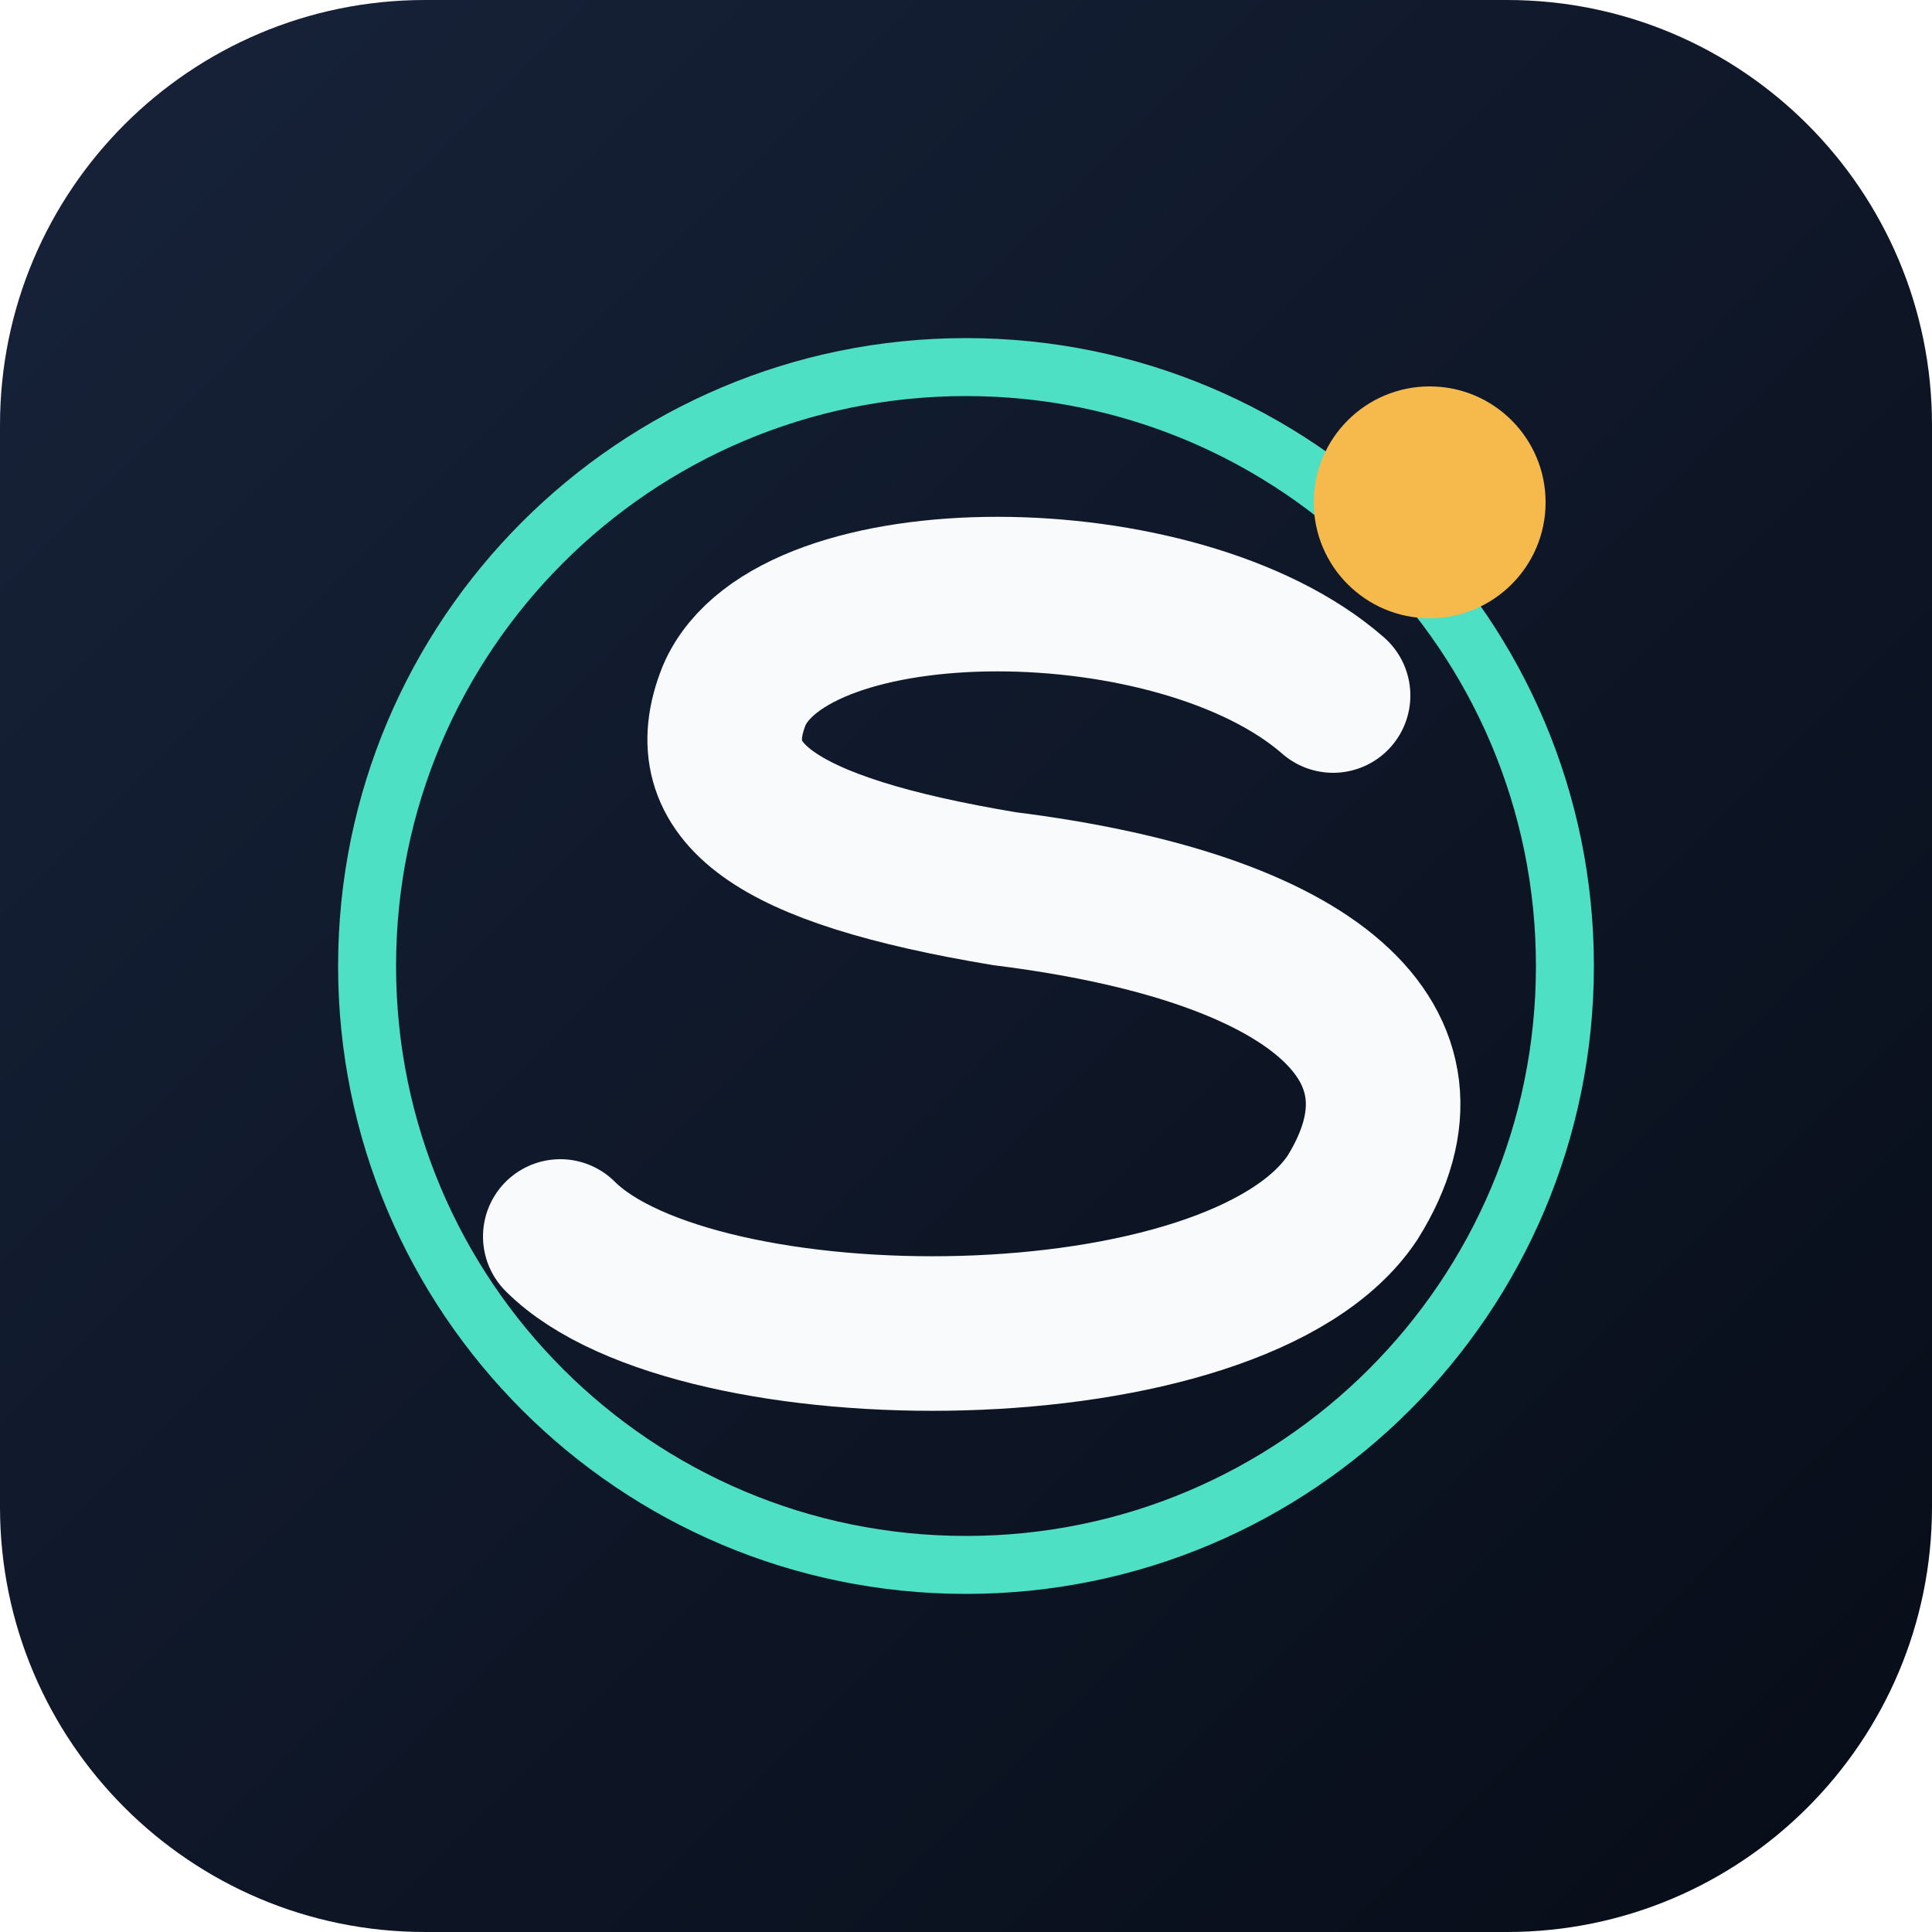
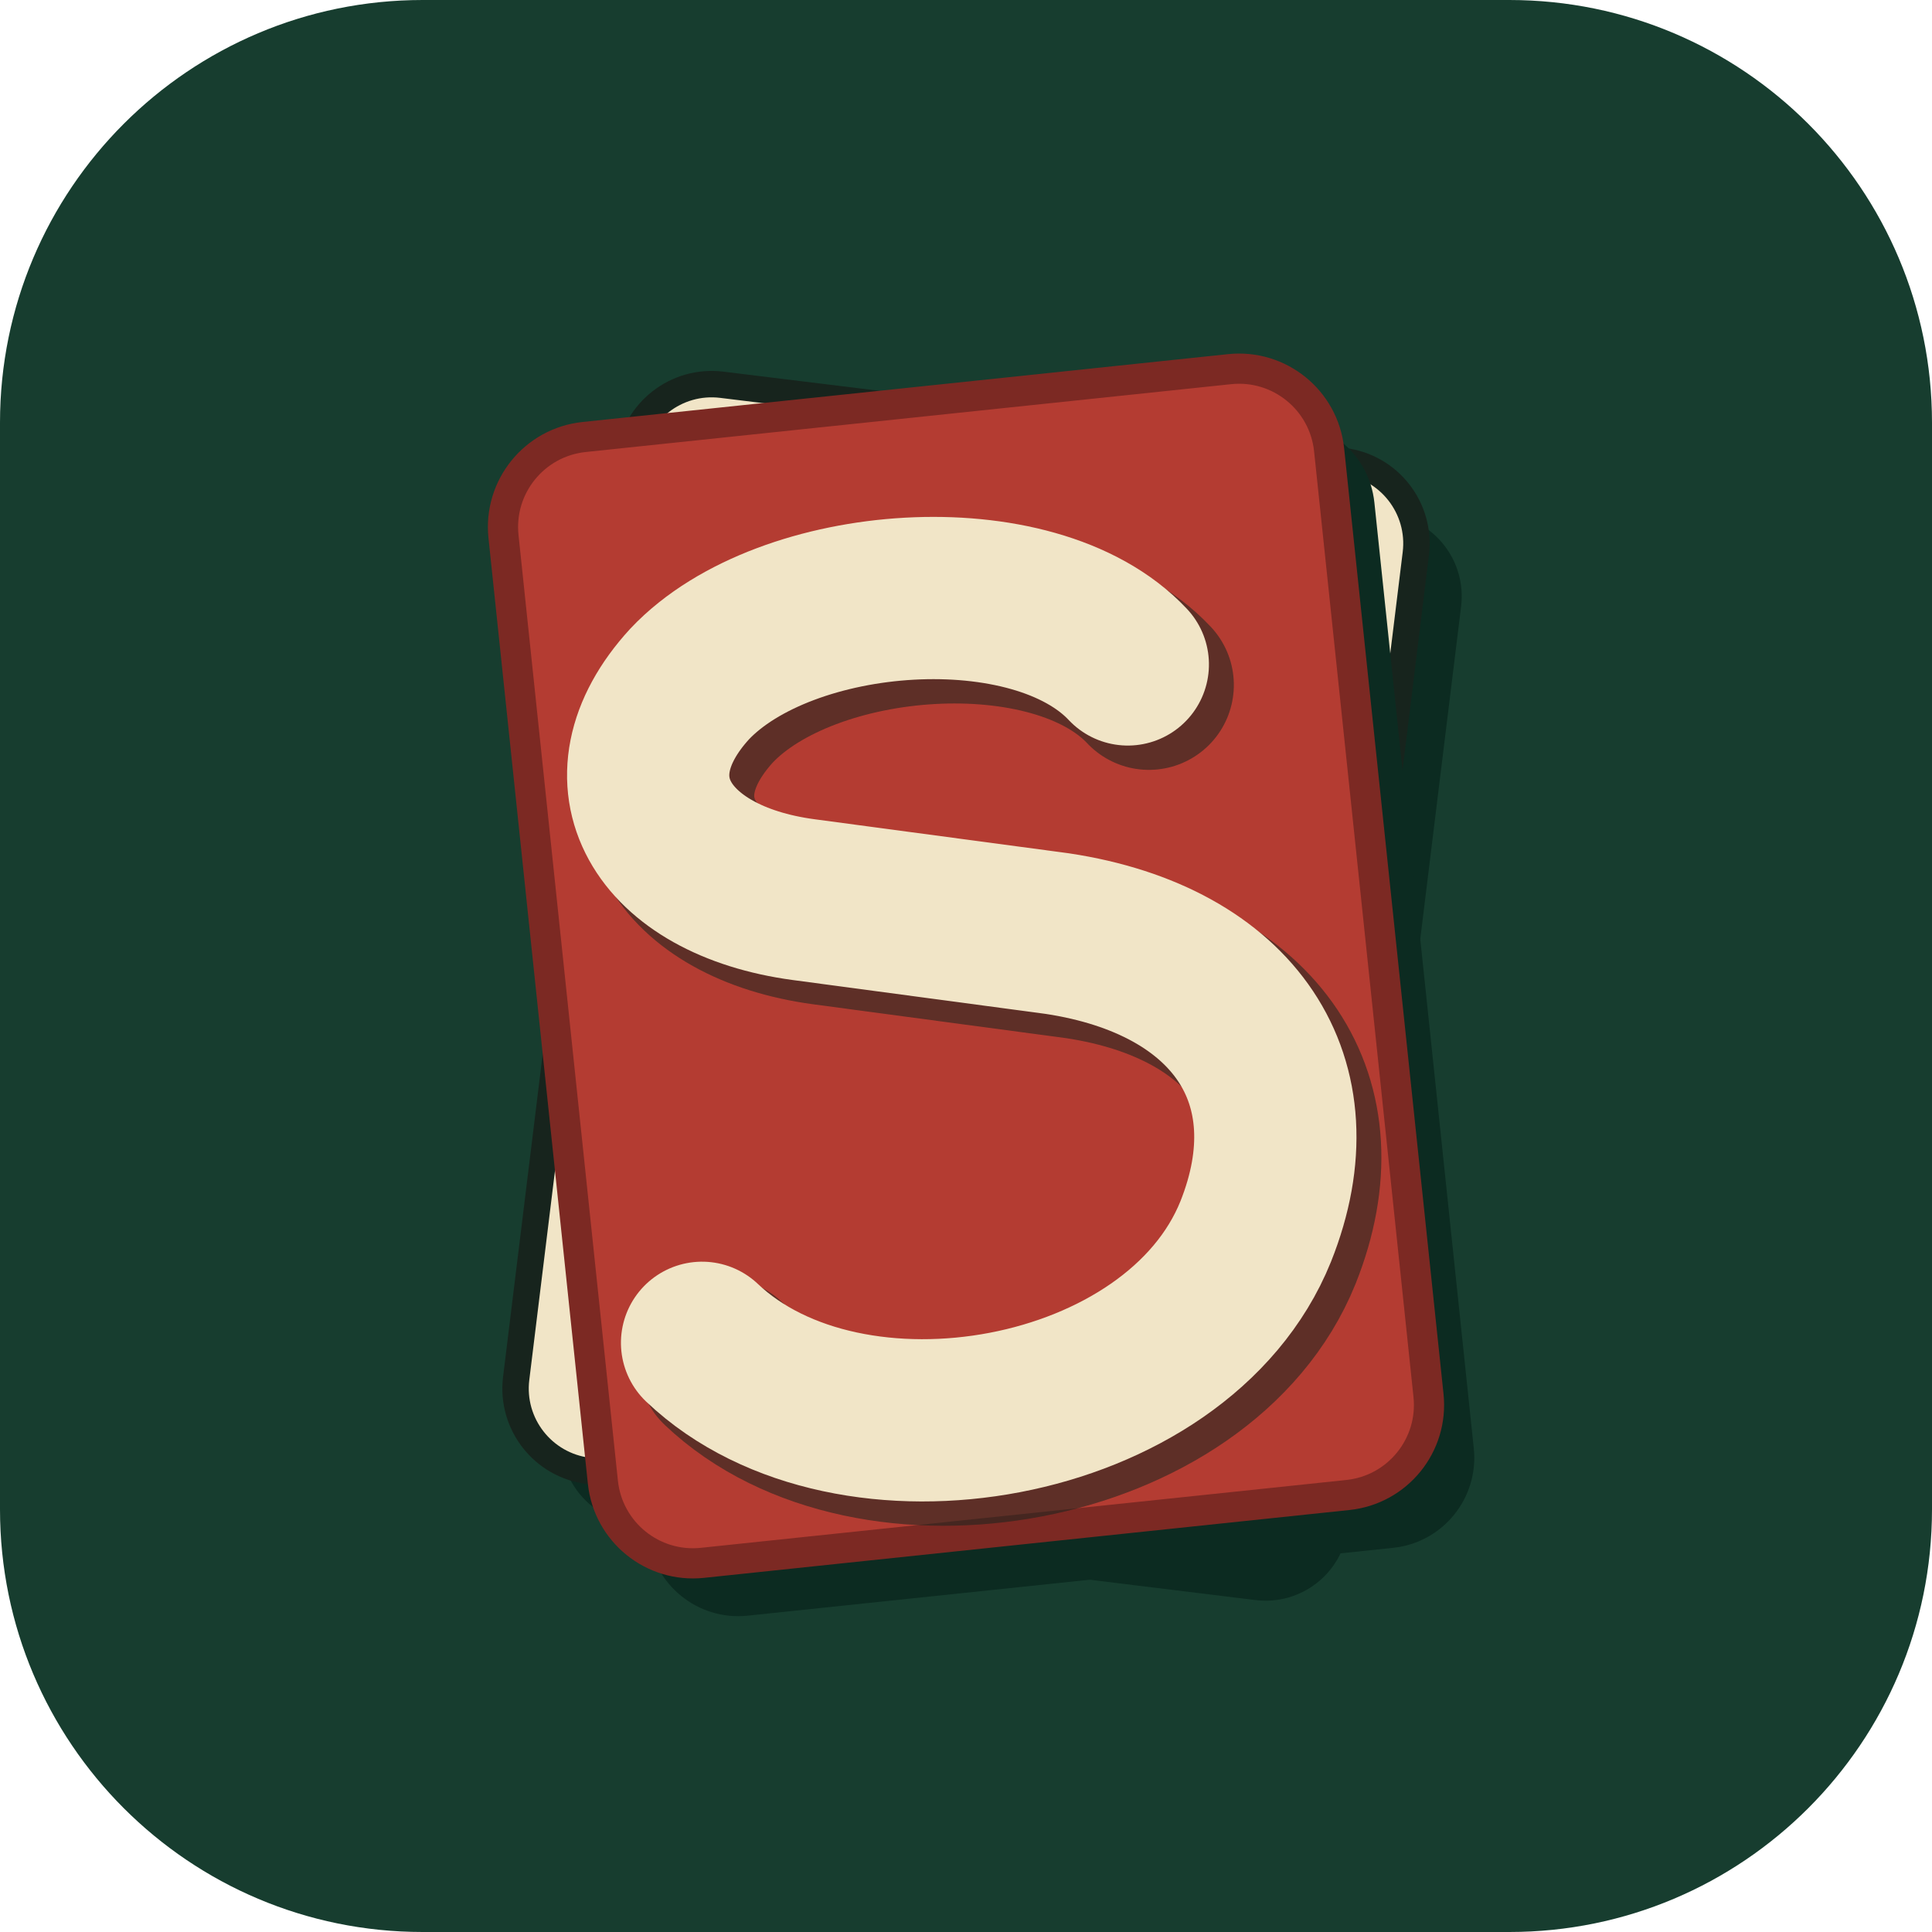
- <svg xmlns="http://www.w3.org/2000/svg" viewBox="0 0 100 100">
-   <defs>
-     <linearGradient id="bg" x1="0" y1="0" x2="1" y2="1">
-       <stop stop-color="#17233a" />
-       <stop offset="1" stop-color="#070c17" />
-     </linearGradient>
-   </defs>
-   <rect width="100" height="100" rx="22" fill="url(#bg)" />
-   <circle cx="50" cy="50" r="31" fill="none" stroke="#4de0c4" stroke-width="3" />
-   <path d="M29 64c7 7 35 7 41-2 5-8-2-14-18-16-12-2-16-5-14-10 3-7 23-7 31 0" fill="none" stroke="#f8fafc" stroke-width="8" stroke-linecap="round" />
-   <circle cx="74" cy="26" r="6" fill="#f6b94b" />
+ <svg xmlns="http://www.w3.org/2000/svg" viewBox="0 0 512 512" role="img" aria-labelledby="title">
+   <rect width="512" height="512" rx="112" fill="#173d2f" />
+   <g transform="translate(12 14) rotate(7 256 256)" fill="#0c2b21">
+     <rect x="151" y="111" width="210" height="290" rx="22" />
+   </g>
+   <g transform="rotate(7 256 256)">
+     <rect x="151" y="111" width="210" height="290" rx="22" fill="#f1e5c7" stroke="#17241d" stroke-width="7" />
+     <path d="M180 143l13 16-13 16-13-16zM332 337l13 16-13 16-13-16z" fill="#7c2923" />
+   </g>
+   <g transform="translate(12 14) rotate(-6 256 256)" fill="#0c2b21">
+     <rect x="146" y="106" width="220" height="300" rx="24" />
+   </g>
+   <g transform="rotate(-6 256 256)">
+     <rect x="146" y="106" width="220" height="300" rx="24" fill="#b43c32" stroke="#7c2923" stroke-width="8" />
+     <path d="M307 181c-22-29-88-31-116-7-26 23-13 51 24 60l66 16c46 12 64 46 44 84-26 49-114 55-149 14" fill="none" stroke="#17241d" stroke-width="45" stroke-linecap="round" transform="translate(5 6)" opacity=".55" />
+     <path d="M307 181c-22-29-88-31-116-7-26 23-13 51 24 60l66 16c46 12 64 46 44 84-26 49-114 55-149 14" fill="none" stroke="#f1e5c7" stroke-width="43" stroke-linecap="round" />
+   </g>
</svg>
